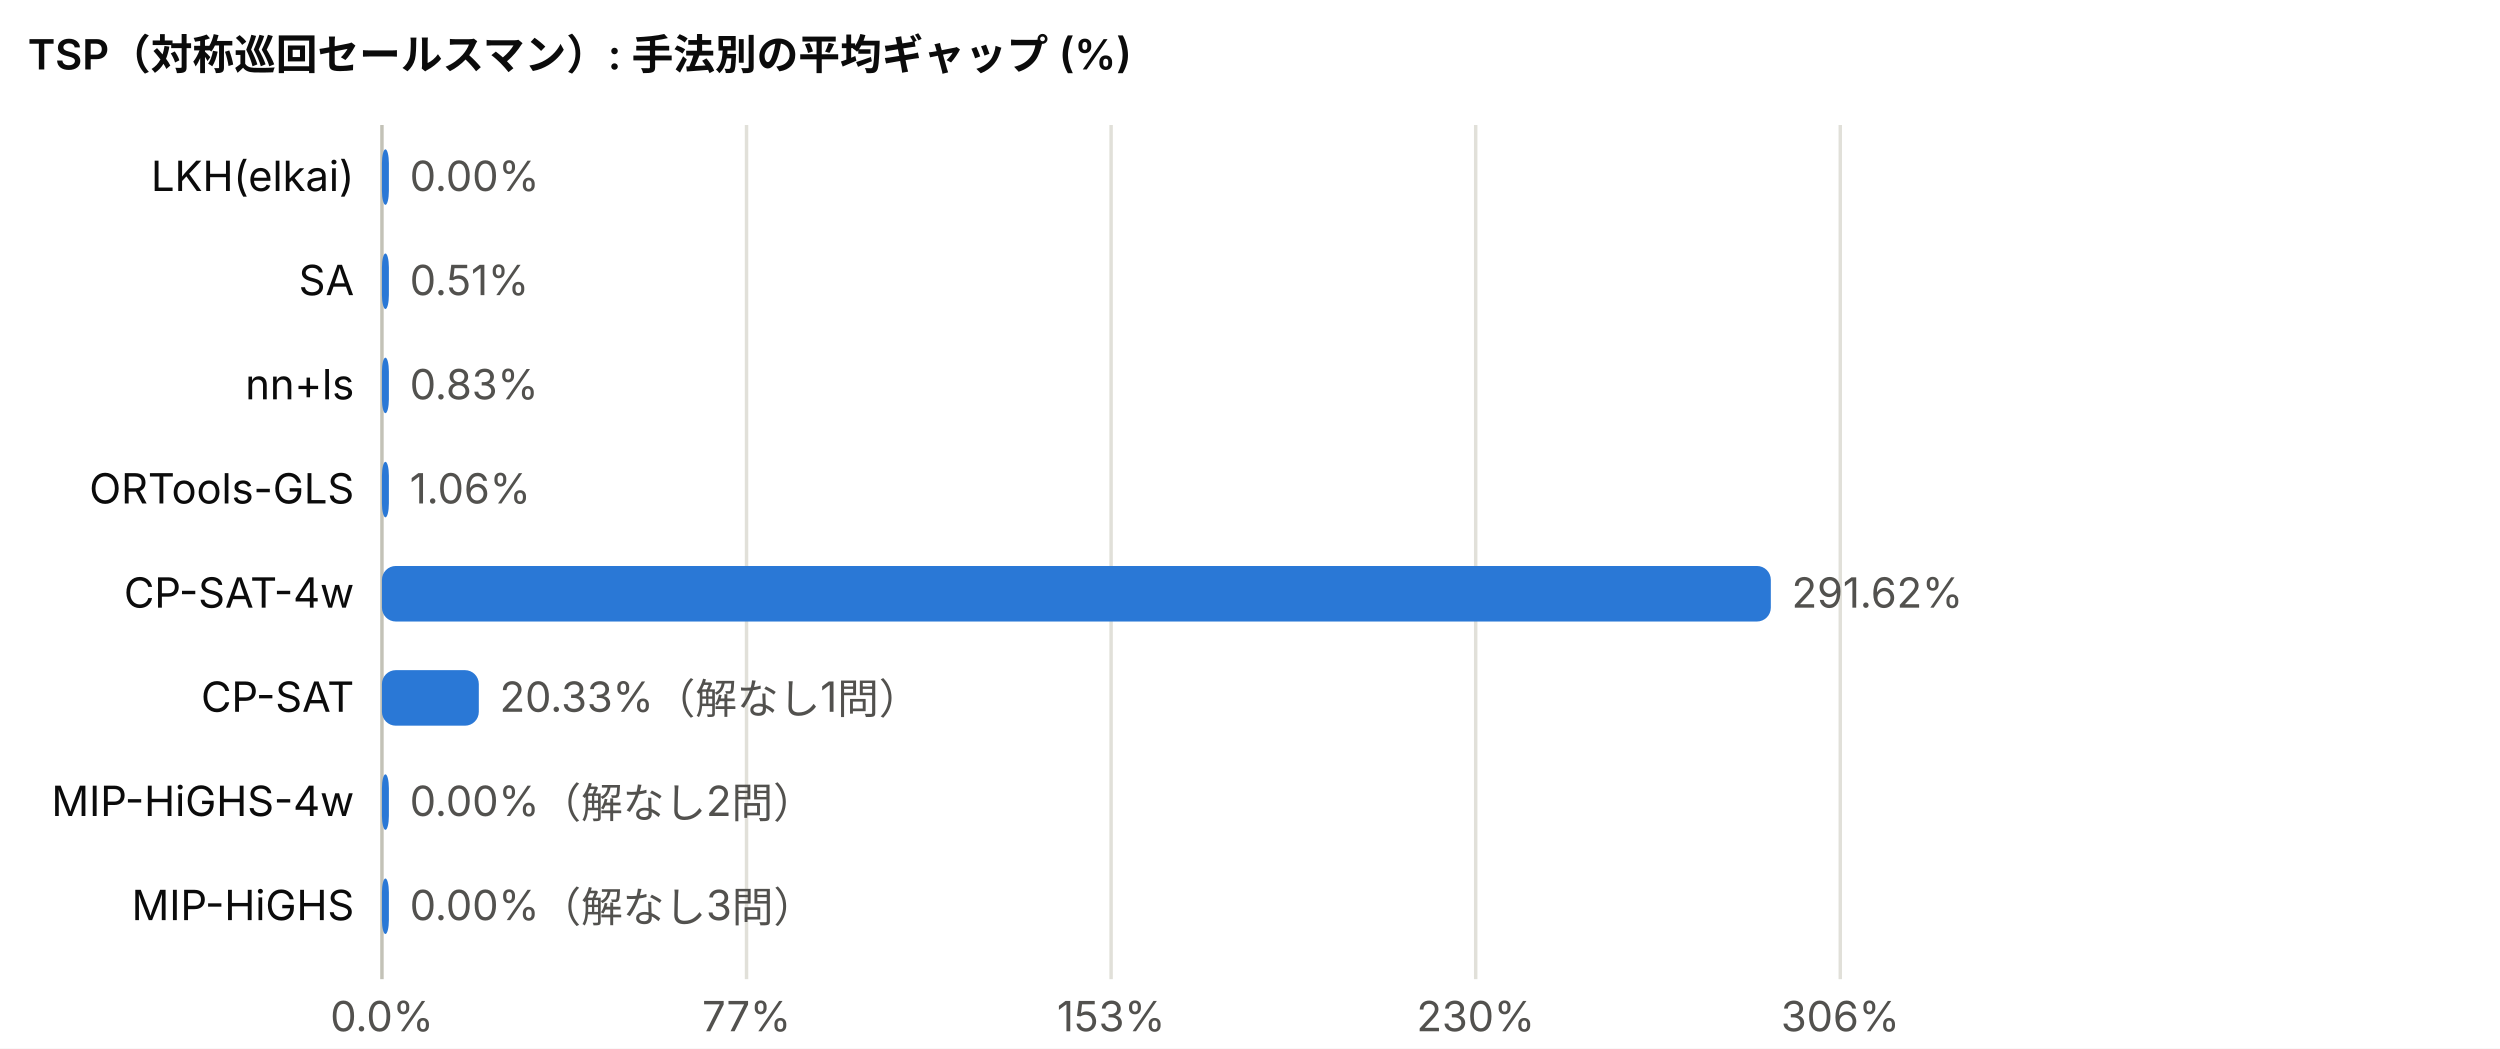
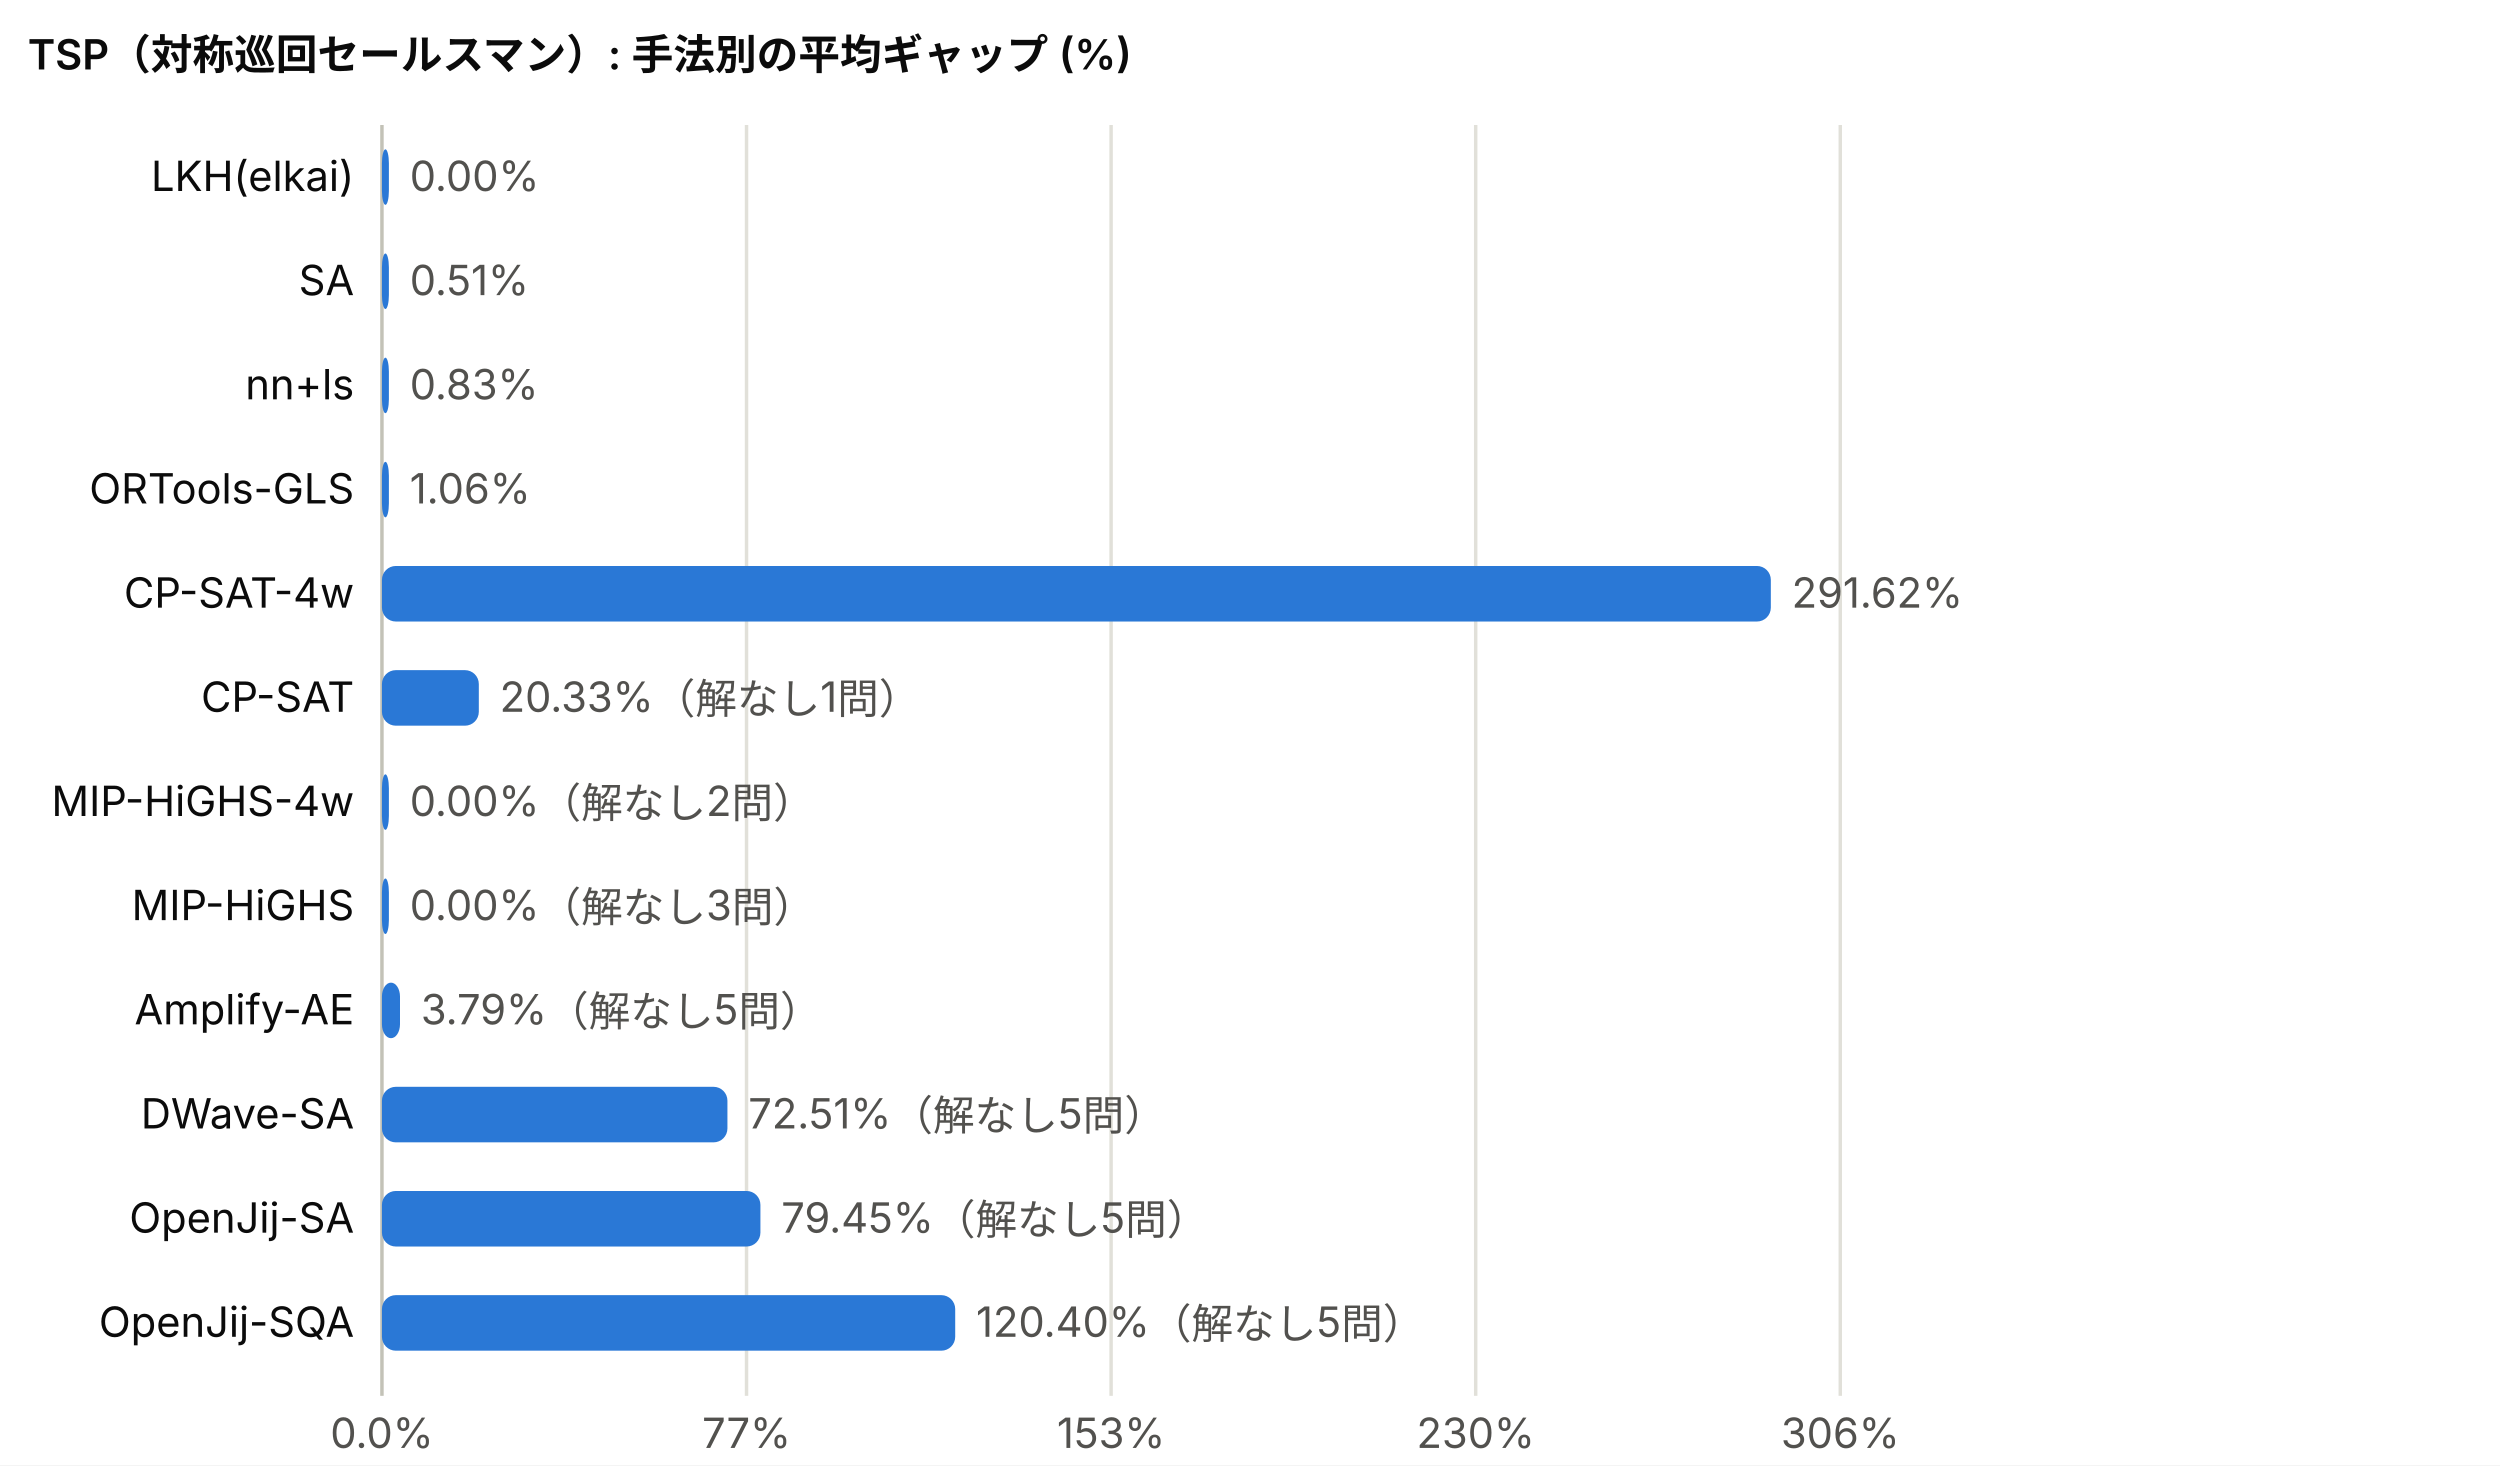
- <svg xmlns="http://www.w3.org/2000/svg" width="720" height="302" viewBox="0 0 720 302" font-family="-apple-system, 'Segoe UI', 'Hiragino Sans', 'Yu Gothic UI', Meiryo, sans-serif" font-size="12">
-   <rect width="720" height="302" fill="#ffffff" />
+ <svg xmlns="http://www.w3.org/2000/svg" width="720" height="422" viewBox="0 0 720 422" font-family="-apple-system, 'Segoe UI', 'Hiragino Sans', 'Yu Gothic UI', Meiryo, sans-serif" font-size="12">
+   <rect width="720" height="422" fill="#ffffff" />
  <text x="8.0" y="20.0" text-anchor="start" fill="#0b0b0b" font-weight="600">TSP（対称巡回セールスマン）: 手法別の平均ギャップ (%)</text>
-   <line x1="110.0" x2="110.0" y1="36" y2="282" stroke="#c3c2b7" />
-   <text x="110.0" y="297.0" text-anchor="middle" fill="#52514e">0.0%</text>
-   <line x1="215.0" x2="215.0" y1="36" y2="282" stroke="#e1e0d9" />
-   <text x="215.0" y="297.0" text-anchor="middle" fill="#52514e">77%</text>
-   <line x1="320.0" x2="320.0" y1="36" y2="282" stroke="#e1e0d9" />
-   <text x="320.0" y="297.0" text-anchor="middle" fill="#52514e">153%</text>
-   <line x1="425.0" x2="425.0" y1="36" y2="282" stroke="#e1e0d9" />
-   <text x="425.0" y="297.0" text-anchor="middle" fill="#52514e">230%</text>
-   <line x1="530.0" x2="530.0" y1="36" y2="282" stroke="#e1e0d9" />
-   <text x="530.0" y="297.0" text-anchor="middle" fill="#52514e">306%</text>
+   <line x1="110.0" x2="110.0" y1="36" y2="402" stroke="#c3c2b7" />
+   <text x="110.0" y="417.0" text-anchor="middle" fill="#52514e">0.0%</text>
+   <line x1="215.0" x2="215.0" y1="36" y2="402" stroke="#e1e0d9" />
+   <text x="215.0" y="417.0" text-anchor="middle" fill="#52514e">77%</text>
+   <line x1="320.0" x2="320.0" y1="36" y2="402" stroke="#e1e0d9" />
+   <text x="320.0" y="417.0" text-anchor="middle" fill="#52514e">153%</text>
+   <line x1="425.0" x2="425.0" y1="36" y2="402" stroke="#e1e0d9" />
+   <text x="425.0" y="417.0" text-anchor="middle" fill="#52514e">230%</text>
+   <line x1="530.0" x2="530.0" y1="36" y2="402" stroke="#e1e0d9" />
+   <text x="530.0" y="417.0" text-anchor="middle" fill="#52514e">306%</text>
  <text x="102.0" y="55.0" text-anchor="end" fill="#0b0b0b">LKH(elkai)</text>
  <rect x="110" y="43" width="2.0" height="16" rx="4" fill="#2a78d6" />
  <text x="118.0" y="55.0" text-anchor="start" fill="#52514e">0.00%</text>
  <text x="102.0" y="85.0" text-anchor="end" fill="#0b0b0b">SA</text>
  <rect x="110" y="73" width="2.0" height="16" rx="4" fill="#2a78d6" />
  <text x="118.0" y="85.0" text-anchor="start" fill="#52514e">0.51%</text>
  <text x="102.0" y="115.0" text-anchor="end" fill="#0b0b0b">nn+ls</text>
  <rect x="110" y="103" width="2.0" height="16" rx="4" fill="#2a78d6" />
  <text x="118.0" y="115.0" text-anchor="start" fill="#52514e">0.83%</text>
  <text x="102.0" y="145.0" text-anchor="end" fill="#0b0b0b">ORTools-GLS</text>
  <rect x="110" y="133" width="2.0" height="16" rx="4" fill="#2a78d6" />
  <text x="118.0" y="145.0" text-anchor="start" fill="#52514e">1.06%</text>
  <text x="102.0" y="175.0" text-anchor="end" fill="#0b0b0b">CP-SAT-4w</text>
  <rect x="110" y="163" width="400.0" height="16" rx="4" fill="#2a78d6" />
  <text x="516.0" y="175.0" text-anchor="start" fill="#52514e">291.62%</text>
  <text x="102.0" y="205.0" text-anchor="end" fill="#0b0b0b">CP-SAT</text>
  <rect x="110" y="193" width="27.9" height="16" rx="4" fill="#2a78d6" />
  <text x="143.9" y="205.0" text-anchor="start" fill="#52514e">20.33%（解なし1問）</text>
  <text x="102.0" y="235.0" text-anchor="end" fill="#0b0b0b">MIP-HiGHS-4w</text>
  <rect x="110" y="223" width="2.0" height="16" rx="4" fill="#2a78d6" />
  <text x="118.0" y="235.0" text-anchor="start" fill="#52514e">0.00%（解なし2問）</text>
  <text x="102.0" y="265.0" text-anchor="end" fill="#0b0b0b">MIP-HiGHS</text>
  <rect x="110" y="253" width="2.0" height="16" rx="4" fill="#2a78d6" />
  <text x="118.0" y="265.0" text-anchor="start" fill="#52514e">0.00%（解なし3問）</text>
+   <text x="102.0" y="295.0" text-anchor="end" fill="#0b0b0b">Amplify-AE</text>
+   <rect x="110" y="283" width="5.2" height="16" rx="4" fill="#2a78d6" />
+   <text x="121.2" y="295.0" text-anchor="start" fill="#52514e">3.79%（解なし5問）</text>
+   <text x="102.0" y="325.0" text-anchor="end" fill="#0b0b0b">DWave-SA</text>
+   <rect x="110" y="313" width="99.5" height="16" rx="4" fill="#2a78d6" />
+   <text x="215.5" y="325.0" text-anchor="start" fill="#52514e">72.51%（解なし5問）</text>
+   <text x="102.0" y="355.0" text-anchor="end" fill="#0b0b0b">OpenJij-SA</text>
+   <rect x="110" y="343" width="109.0" height="16" rx="4" fill="#2a78d6" />
+   <text x="225.0" y="355.0" text-anchor="start" fill="#52514e">79.45%（解なし5問）</text>
+   <text x="102.0" y="385.0" text-anchor="end" fill="#0b0b0b">OpenJij-SQA</text>
+   <rect x="110" y="373" width="165.1" height="16" rx="4" fill="#2a78d6" />
+   <text x="281.1" y="385.0" text-anchor="start" fill="#52514e">120.40%（解なし5問）</text>
</svg>
